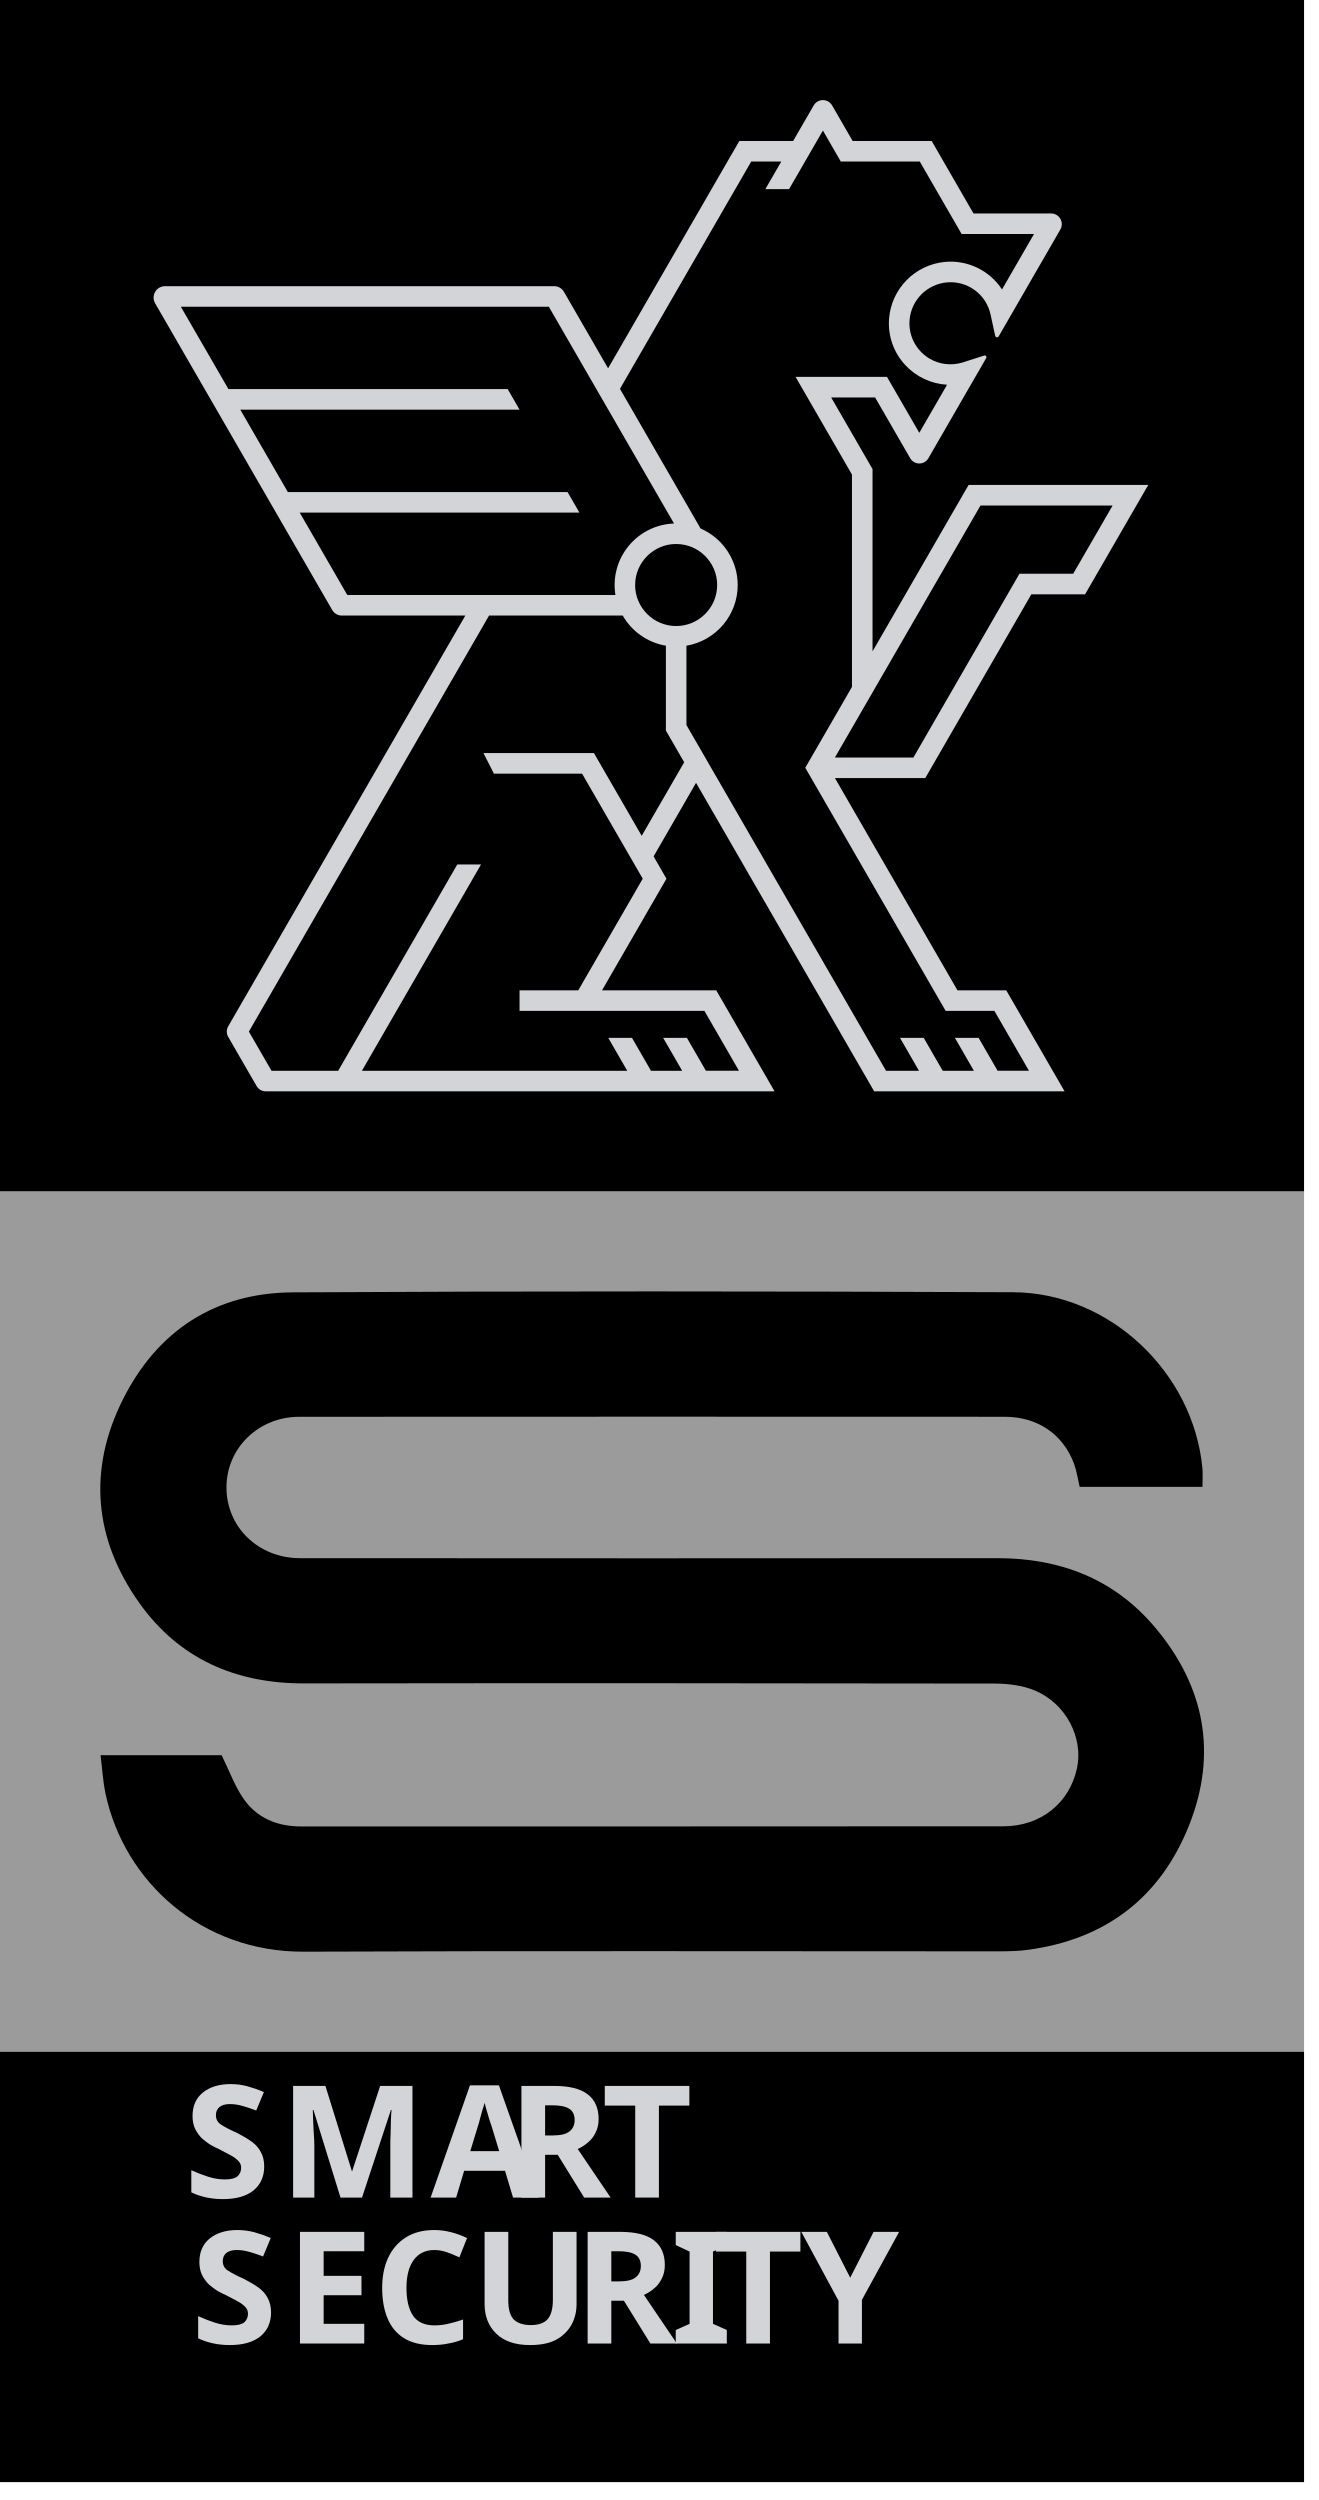
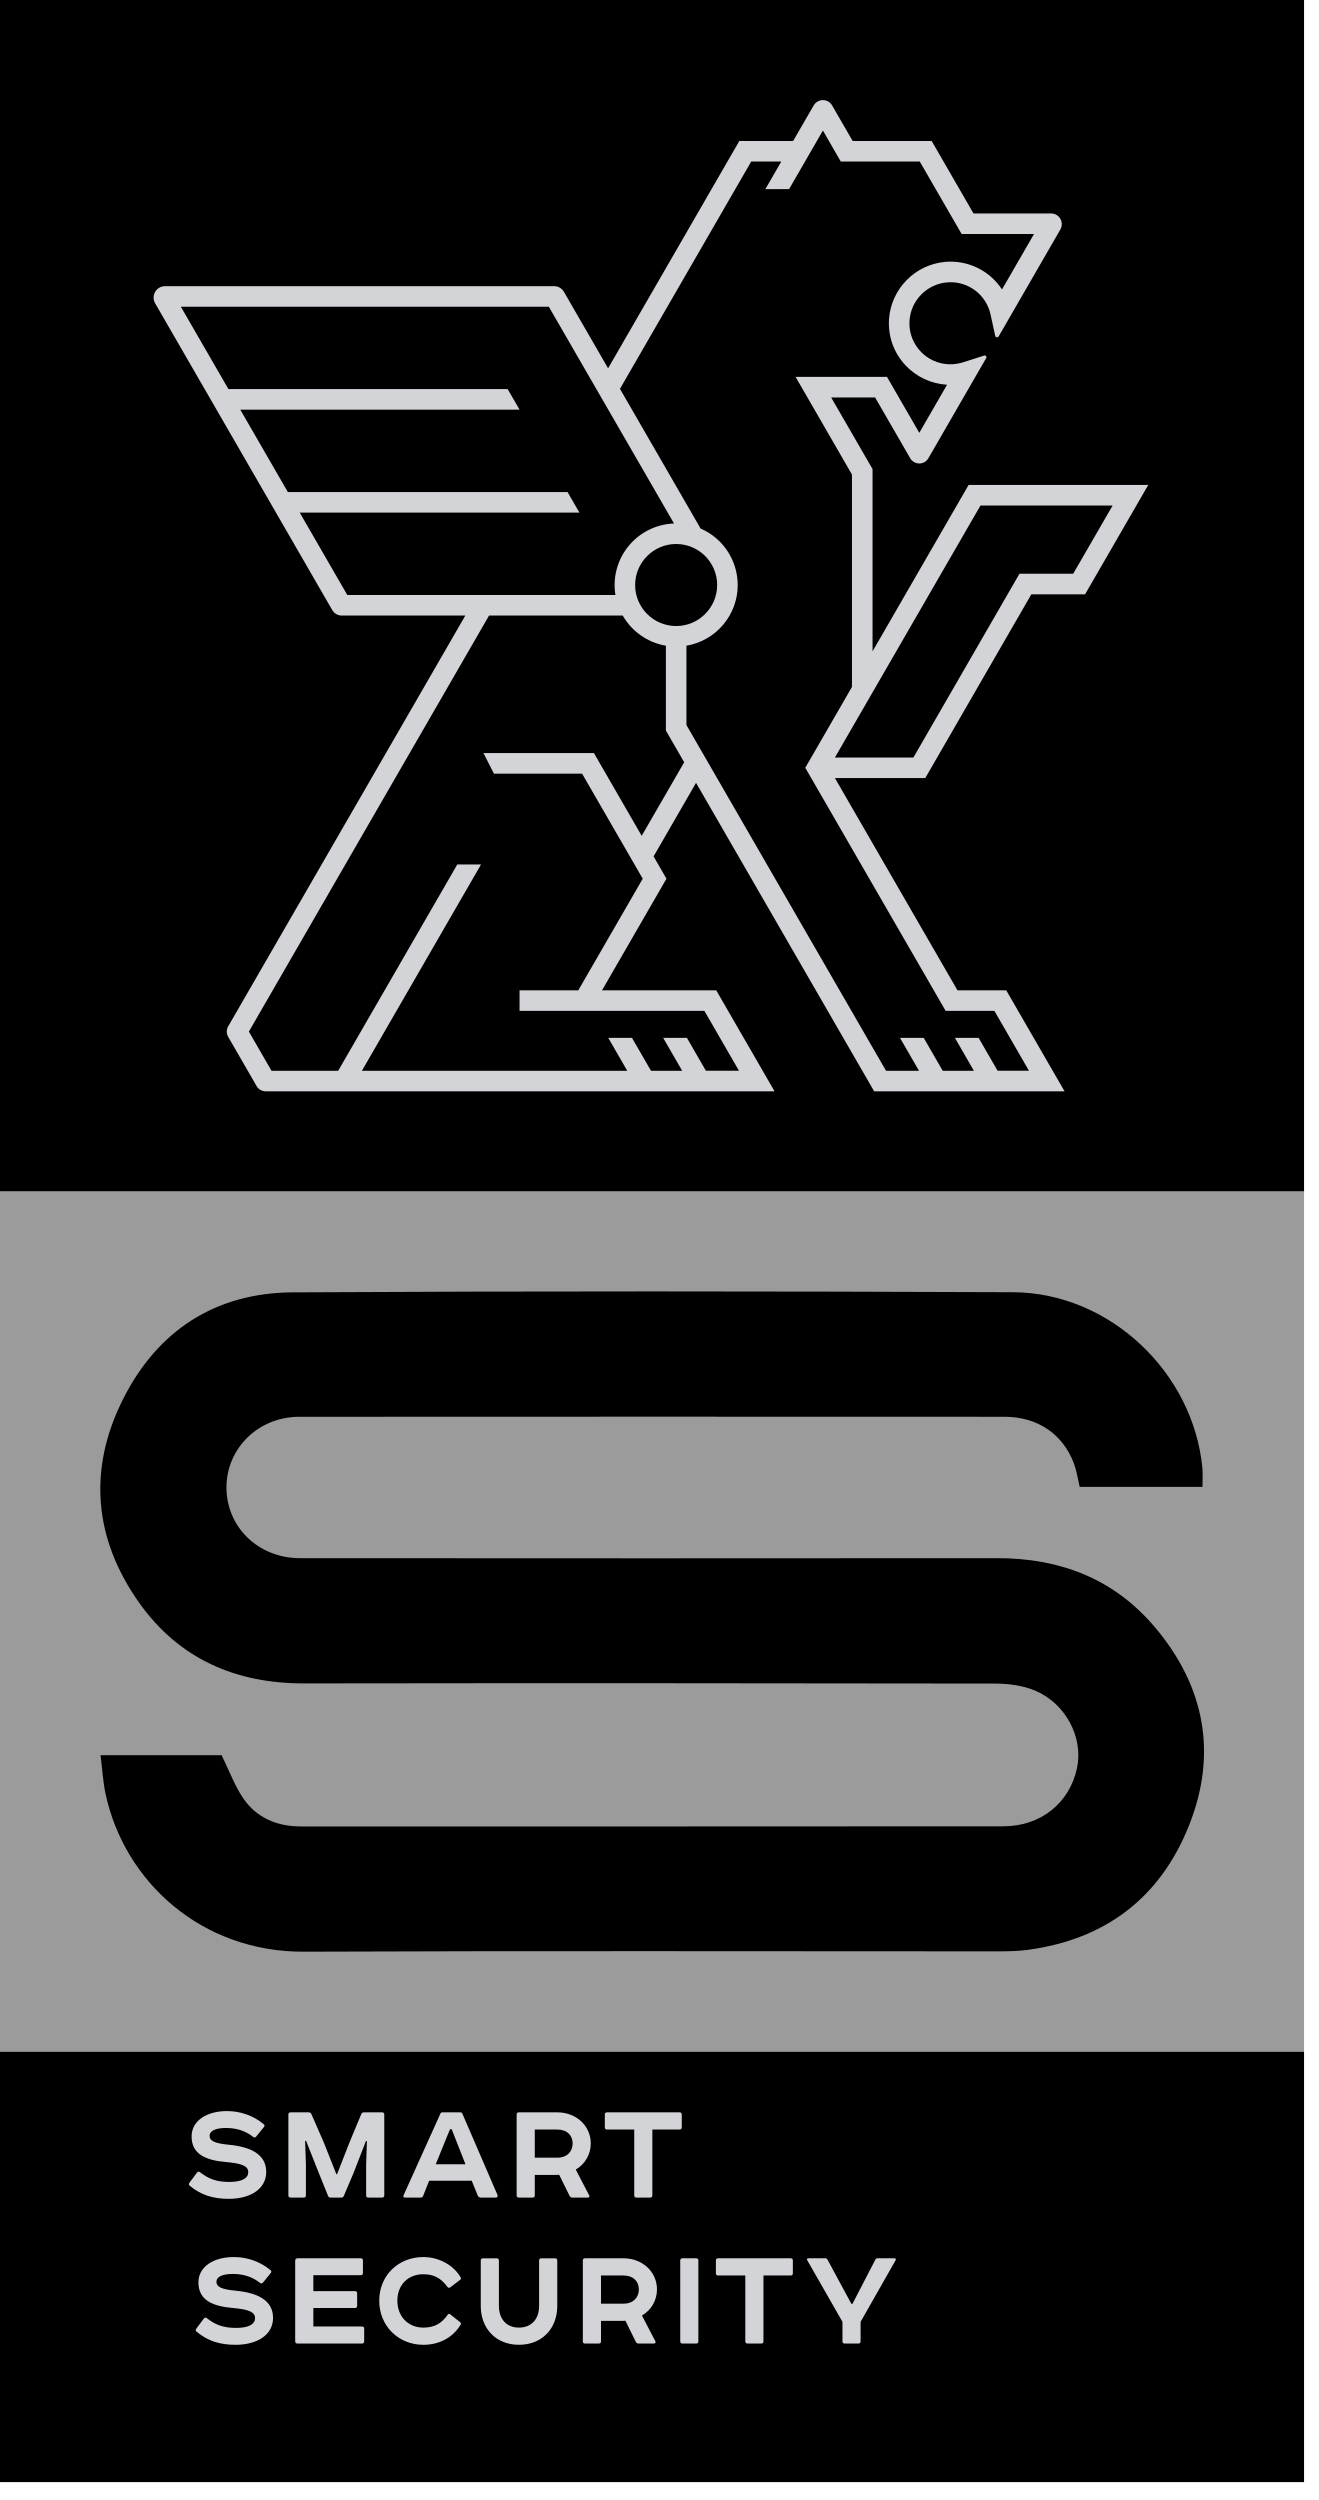
<svg xmlns="http://www.w3.org/2000/svg" width="67" height="127" viewBox="0 0 67 127">
  <g fill="none" fill-rule="evenodd">
    <path fill="#9B9B9B" d="M0 104.228h66.246V60.522H0z" />
    <path fill="#000" d="M0 60.521h66.246V0H0zm0 65.57h66.246v-21.863H0z" />
    <path d="M17.642 30.225l-2.416-4.185h14.208l-.603-1.044H14.622l-2.416-4.186h14.187l-.604-1.044H11.604l-2.417-4.185H27.88l6.36 11.013a3.13 3.13 0 0 0-2.977 3.631h-13.62zm7.203 1.044h6.788a3.133 3.133 0 0 0 2.194 1.533v4.311l.93 1.61-2.159 3.737-2.426-4.203H24.56l.531 1.044h4.478l3.082 5.337-3.274 5.67h-2.984v1.043h9.39l1.756 3.043h-1.68l-.963-1.669H33.69l.964 1.67H33.07l-.964-1.67H30.9l.964 1.67H18.385l6.051-10.48H23.23l-6.05 10.48h-3.388l-1.149-1.99 12.202-21.136zm7.42-1.55c0-1.149.935-2.084 2.083-2.084 1.15 0 2.084.935 2.084 2.084a2.087 2.087 0 0 1-2.084 2.084 2.087 2.087 0 0 1-2.084-2.084zm2.606 7.114v-4.03a3.132 3.132 0 0 0 2.605-3.084 3.133 3.133 0 0 0-1.886-2.87l-4.096-7.096 6.667-11.546h1.528l-.81 1.402h1.205l1.72-2.977.908 1.575h4.013l2.125 3.68h3.678l-1.626 2.817a3.122 3.122 0 0 0-2.892-1.4 3.144 3.144 0 0 0-2.847 2.896c-.06.878.236 1.714.833 2.355.55.59 1.313.944 2.114.99l-1.41 2.442-1.642-2.843h-4.644l2.866 4.964v10.787l-2.372 4.108 7.13 12.348h2.476l1.757 3.043h-1.593l-.964-1.669H48.51l.963 1.67h-1.584l-.963-1.67H45.72l.964 1.67H45.01L34.871 36.832zm7.543 1.648l7.394-12.8h6.713l-2.004 3.466h-2.729l-5.387 9.334h-3.987zM17.362 31.27h6.277L11.591 52.14a.533.533 0 0 0 .002.534l1.444 2.5c.09.161.268.265.46.265h25.851l-2.963-5.13h-5.802l3.273-5.67-.654-1.134 2.157-3.737 9.048 15.671h9.673l-2.962-5.13H48.64l-6.226-10.783h4.59l5.387-9.333h2.73l3.21-5.557h-9.126l-4.88 8.452v-9.259l-2.102-3.639h2.232l1.785 3.091a.532.532 0 0 0 .92 0l2.94-5.093a.087.087 0 0 0-.103-.126l-1.073.344-.04.012a2.113 2.113 0 0 1-.882.07 2.08 2.08 0 0 1-1.798-2.214 2.093 2.093 0 0 1 1.895-1.928 2.077 2.077 0 0 1 2.223 1.638l.234 1.076a.096.096 0 0 0 .177.027l3.134-5.43a.545.545 0 0 0-.18-.73.559.559 0 0 0-.302-.084h-3.932l-2.124-3.68h-4.014l-1.045-1.81a.54.54 0 0 0-.934.002l-1.045 1.808h-2.734L30.891 18.71l-2.244-3.887a.572.572 0 0 0-.494-.285H8.396a.58.58 0 0 0-.515.87l8.997 15.583c.1.172.285.28.484.28z" fill="#D2D4D8" />
    <path d="M61.085 75.534h-6.238c-.096-.402-.15-.81-.29-1.186-.564-1.503-1.85-2.375-3.528-2.376a32923.25 32923.25 0 0 0-35.833.001c-2.07.002-3.686 1.596-3.692 3.578-.006 2.016 1.612 3.603 3.73 3.604 11.807.008 23.614.012 35.42 0 3.213-.004 5.96 1.057 8.039 3.535 2.51 2.992 3.162 6.398 1.709 10.043-1.461 3.667-4.237 5.784-8.174 6.317-.476.066-.962.076-1.444.078-11.783.002-23.567-.033-35.35.018-5.193.022-9.122-3.556-10.074-8.03-.131-.622-.166-1.264-.252-1.952h6.15c.394.801.666 1.562 1.108 2.204.684.99 1.717 1.415 2.917 1.415 11.899 0 23.797.004 35.696-.007 1.902-.002 3.359-1.192 3.734-2.959.325-1.531-.55-3.261-2.12-3.93-.63-.269-1.378-.36-2.072-.362-11.693-.02-23.384-.025-35.076-.008-3.477.005-6.351-1.248-8.37-4.09-2.302-3.245-2.622-6.772-.826-10.347 1.759-3.502 4.71-5.406 8.617-5.428 12.197-.069 24.394-.057 36.59-.007 4.9.02 9.155 4.054 9.625 8.922.028.294.004.594.004.968" fill="#000" />
-     <text font-family="Affect-Bold, Affect" font-size="7.947" font-weight="bold" letter-spacing=".331" fill="#D2D4D8">
-       <tspan x="9.36" y="111.638">S</tspan>
-       <tspan x="14.173" y="111.638" letter-spacing=".207">MA</tspan>
-       <tspan x="25.768" y="111.638" letter-spacing=".236">R</tspan>
-       <tspan x="30.565" y="111.638" letter-spacing=".207">T</tspan>
-     </text>
-     <text font-family="Affect-Bold, Affect" font-size="7.947" font-weight="bold" letter-spacing=".331" fill="#D2D4D8">
-       <tspan x="9.707" y="119.052">S</tspan>
-       <tspan x="14.52" y="119.052" letter-spacing=".207">E</tspan>
-       <tspan x="18.946" y="119.052" letter-spacing=".248">C</tspan>
-       <tspan x="23.946" y="119.052" letter-spacing=".345">U</tspan>
-       <tspan x="29.131" y="119.052" letter-spacing=".306">R</tspan>
-       <tspan x="34.079" y="119.052" letter-spacing=".254">I</tspan>
-       <tspan x="36.208" y="119.052" letter-spacing=".351">T</tspan>
-       <tspan x="40.707" y="119.052" letter-spacing=".207">Y</tspan>
-     </text>
+     <path d="M11.53 107.243c.699 0 1.35.239 1.859.66.056.04.063.087.024.143l-.398.492c-.047.056-.103.064-.167.008-.357-.286-.818-.445-1.366-.445-.54 0-.835.151-.835.398 0 .254.239.381.962.453 1.112.103 1.915.477 1.915 1.382 0 .867-.81 1.367-1.9 1.367-.794 0-1.414-.19-1.986-.667-.056-.04-.056-.096-.008-.16l.374-.5c.047-.063.103-.071.158-.024.438.342.85.493 1.479.493.667 0 .97-.199.97-.493 0-.31-.303-.445-1.106-.516-1.064-.088-1.772-.405-1.772-1.303 0-.787.755-1.288 1.796-1.288zm6.966.064h.914c.071 0 .111.04.111.111v4.109c0 .071-.04.11-.111.11h-.7c-.071 0-.11-.039-.11-.11v-1.574l.039-1.184-.048-.008-.635 1.637-.493 1.16c-.024.056-.072.08-.127.08h-.54c-.056 0-.104-.024-.128-.08l-.469-1.16-.651-1.645-.048.008.04 1.192v1.574c0 .071-.04.11-.112.11h-.667c-.072 0-.111-.039-.111-.11v-4.109c0-.072.04-.111.11-.111h.93c.056 0 .104.032.128.087l.636 1.454.635 1.606h.032l.628-1.606.604-1.454c.024-.055.071-.087.143-.087zm5.77 4.22l-.302-.747h-2.162l-.302.762a.136.136 0 0 1-.135.096h-.787c-.08 0-.103-.04-.08-.111l1.876-4.157c.016-.04.048-.063.104-.063h.906c.055 0 .087.024.103.063l1.788 4.14c.024.064-.016.128-.087.128h-.755a.172.172 0 0 1-.167-.111zm-1.407-3.362l-.723 1.78h1.51l-.7-1.78h-.087zm3.497-.858h1.955c.962 0 1.7.683 1.7 1.581a1.53 1.53 0 0 1-.762 1.327l.683 1.312c.032.055-.008.11-.071.11h-.779c-.064 0-.111-.023-.143-.079l-.533-1.08c-.055.007-.095.007-.127.007h-1.112v1.042c0 .071-.04.11-.111.11h-.7c-.071 0-.111-.039-.111-.11v-4.109c0-.072.04-.111.111-.111zm.81 2.304h1.145c.5 0 .779-.318.779-.723 0-.405-.278-.707-.779-.707h-1.144v1.43zm3.67-2.304h3.687c.071 0 .111.04.111.111v.652c0 .071-.04.11-.111.11H33.14v3.347c0 .071-.04.11-.111.11h-.7c-.071 0-.11-.039-.11-.11v-3.346h-1.384c-.071 0-.11-.04-.11-.111v-.652c0-.072.039-.111.11-.111zm-18.96 7.351c.7 0 1.351.238 1.86.66.055.039.063.087.024.142l-.398.493c-.047.056-.103.064-.167.008-.357-.286-.818-.445-1.367-.445-.54 0-.834.15-.834.397 0 .255.238.382.962.453 1.112.103 1.915.477 1.915 1.383 0 .866-.81 1.367-1.9 1.367-.794 0-1.414-.19-1.986-.668-.056-.04-.056-.095-.008-.159l.373-.5c.048-.064.104-.072.16-.024.436.342.85.493 1.477.493.668 0 .97-.2.97-.493 0-.31-.302-.445-1.105-.517-1.065-.087-1.772-.405-1.772-1.303 0-.787.755-1.287 1.796-1.287zm3.232.063h3.218c.072 0 .111.04.111.111v.636c0 .072-.04.111-.11.111h-2.409v.811h2.114c.072 0 .111.04.111.111v.636c0 .072-.04.111-.11.111h-2.115v.938h2.472c.071 0 .111.04.111.111v.644c0 .072-.04.111-.111.111h-3.282c-.072 0-.112-.04-.112-.111v-4.109c0-.063.056-.11.112-.11zm6.397-.063c.747 0 1.51.373 1.892 1.025.032.055.024.095-.016.127l-.5.381c-.056.056-.12.024-.152-.016-.326-.445-.683-.643-1.224-.643-.794 0-1.319.556-1.319 1.343 0 .787.533 1.367 1.32 1.367.54 0 .921-.191 1.247-.668.04-.04.08-.04.127 0l.5.397c.04.04.049.088.017.128-.406.667-1.097 1.017-1.892 1.017-1.271 0-2.24-.962-2.24-2.241 0-1.28.969-2.217 2.24-2.217zm2.918 2.487v-2.313c0-.071.04-.11.111-.11h.7c.071 0 .11.039.11.11v2.305c0 .644.359 1.105 1.018 1.105.644 0 1.025-.437 1.025-1.105v-2.305c0-.071.04-.11.112-.11h.699c.071 0 .111.039.111.11v2.313c0 1.12-.747 1.97-1.947 1.97-1.192 0-1.939-.85-1.939-1.97zm5.296-2.424h1.955c.962 0 1.7.684 1.7 1.582a1.53 1.53 0 0 1-.762 1.327l.683 1.311c.032.056-.008.111-.071.111h-.779a.15.15 0 0 1-.143-.08l-.532-1.08c-.056.008-.096.008-.128.008H30.53v1.041c0 .072-.04.111-.111.111h-.7c-.071 0-.111-.04-.111-.111v-4.109c0-.071.04-.11.111-.11zm.81 2.305h1.145c.5 0 .779-.318.779-.723 0-.406-.278-.708-.779-.708H30.53v1.43zm4.138-2.305h.699c.071 0 .111.04.111.111v4.109c0 .072-.04.111-.111.111h-.7c-.07 0-.11-.04-.11-.111v-4.109c0-.071.04-.11.11-.11zm1.811 0h3.687c.072 0 .112.04.112.111v.652c0 .072-.04.111-.112.111h-1.382v3.346c0 .072-.04.111-.112.111h-.699c-.071 0-.111-.04-.111-.111v-3.346h-1.383c-.071 0-.111-.04-.111-.11v-.653c0-.071.04-.11.111-.11zm7.24 3.227v.993c0 .072-.039.111-.11.111h-.7c-.071 0-.111-.04-.111-.111v-.993l-1.796-3.14c-.024-.04 0-.087.056-.087h.874c.04 0 .08.024.103.064l1.216 2.249h.056l1.16-2.241c.024-.048.055-.072.111-.072h.866c.056 0 .08.04.056.096l-1.78 3.13z" fill="#D2D4D8" />
  </g>
</svg>
